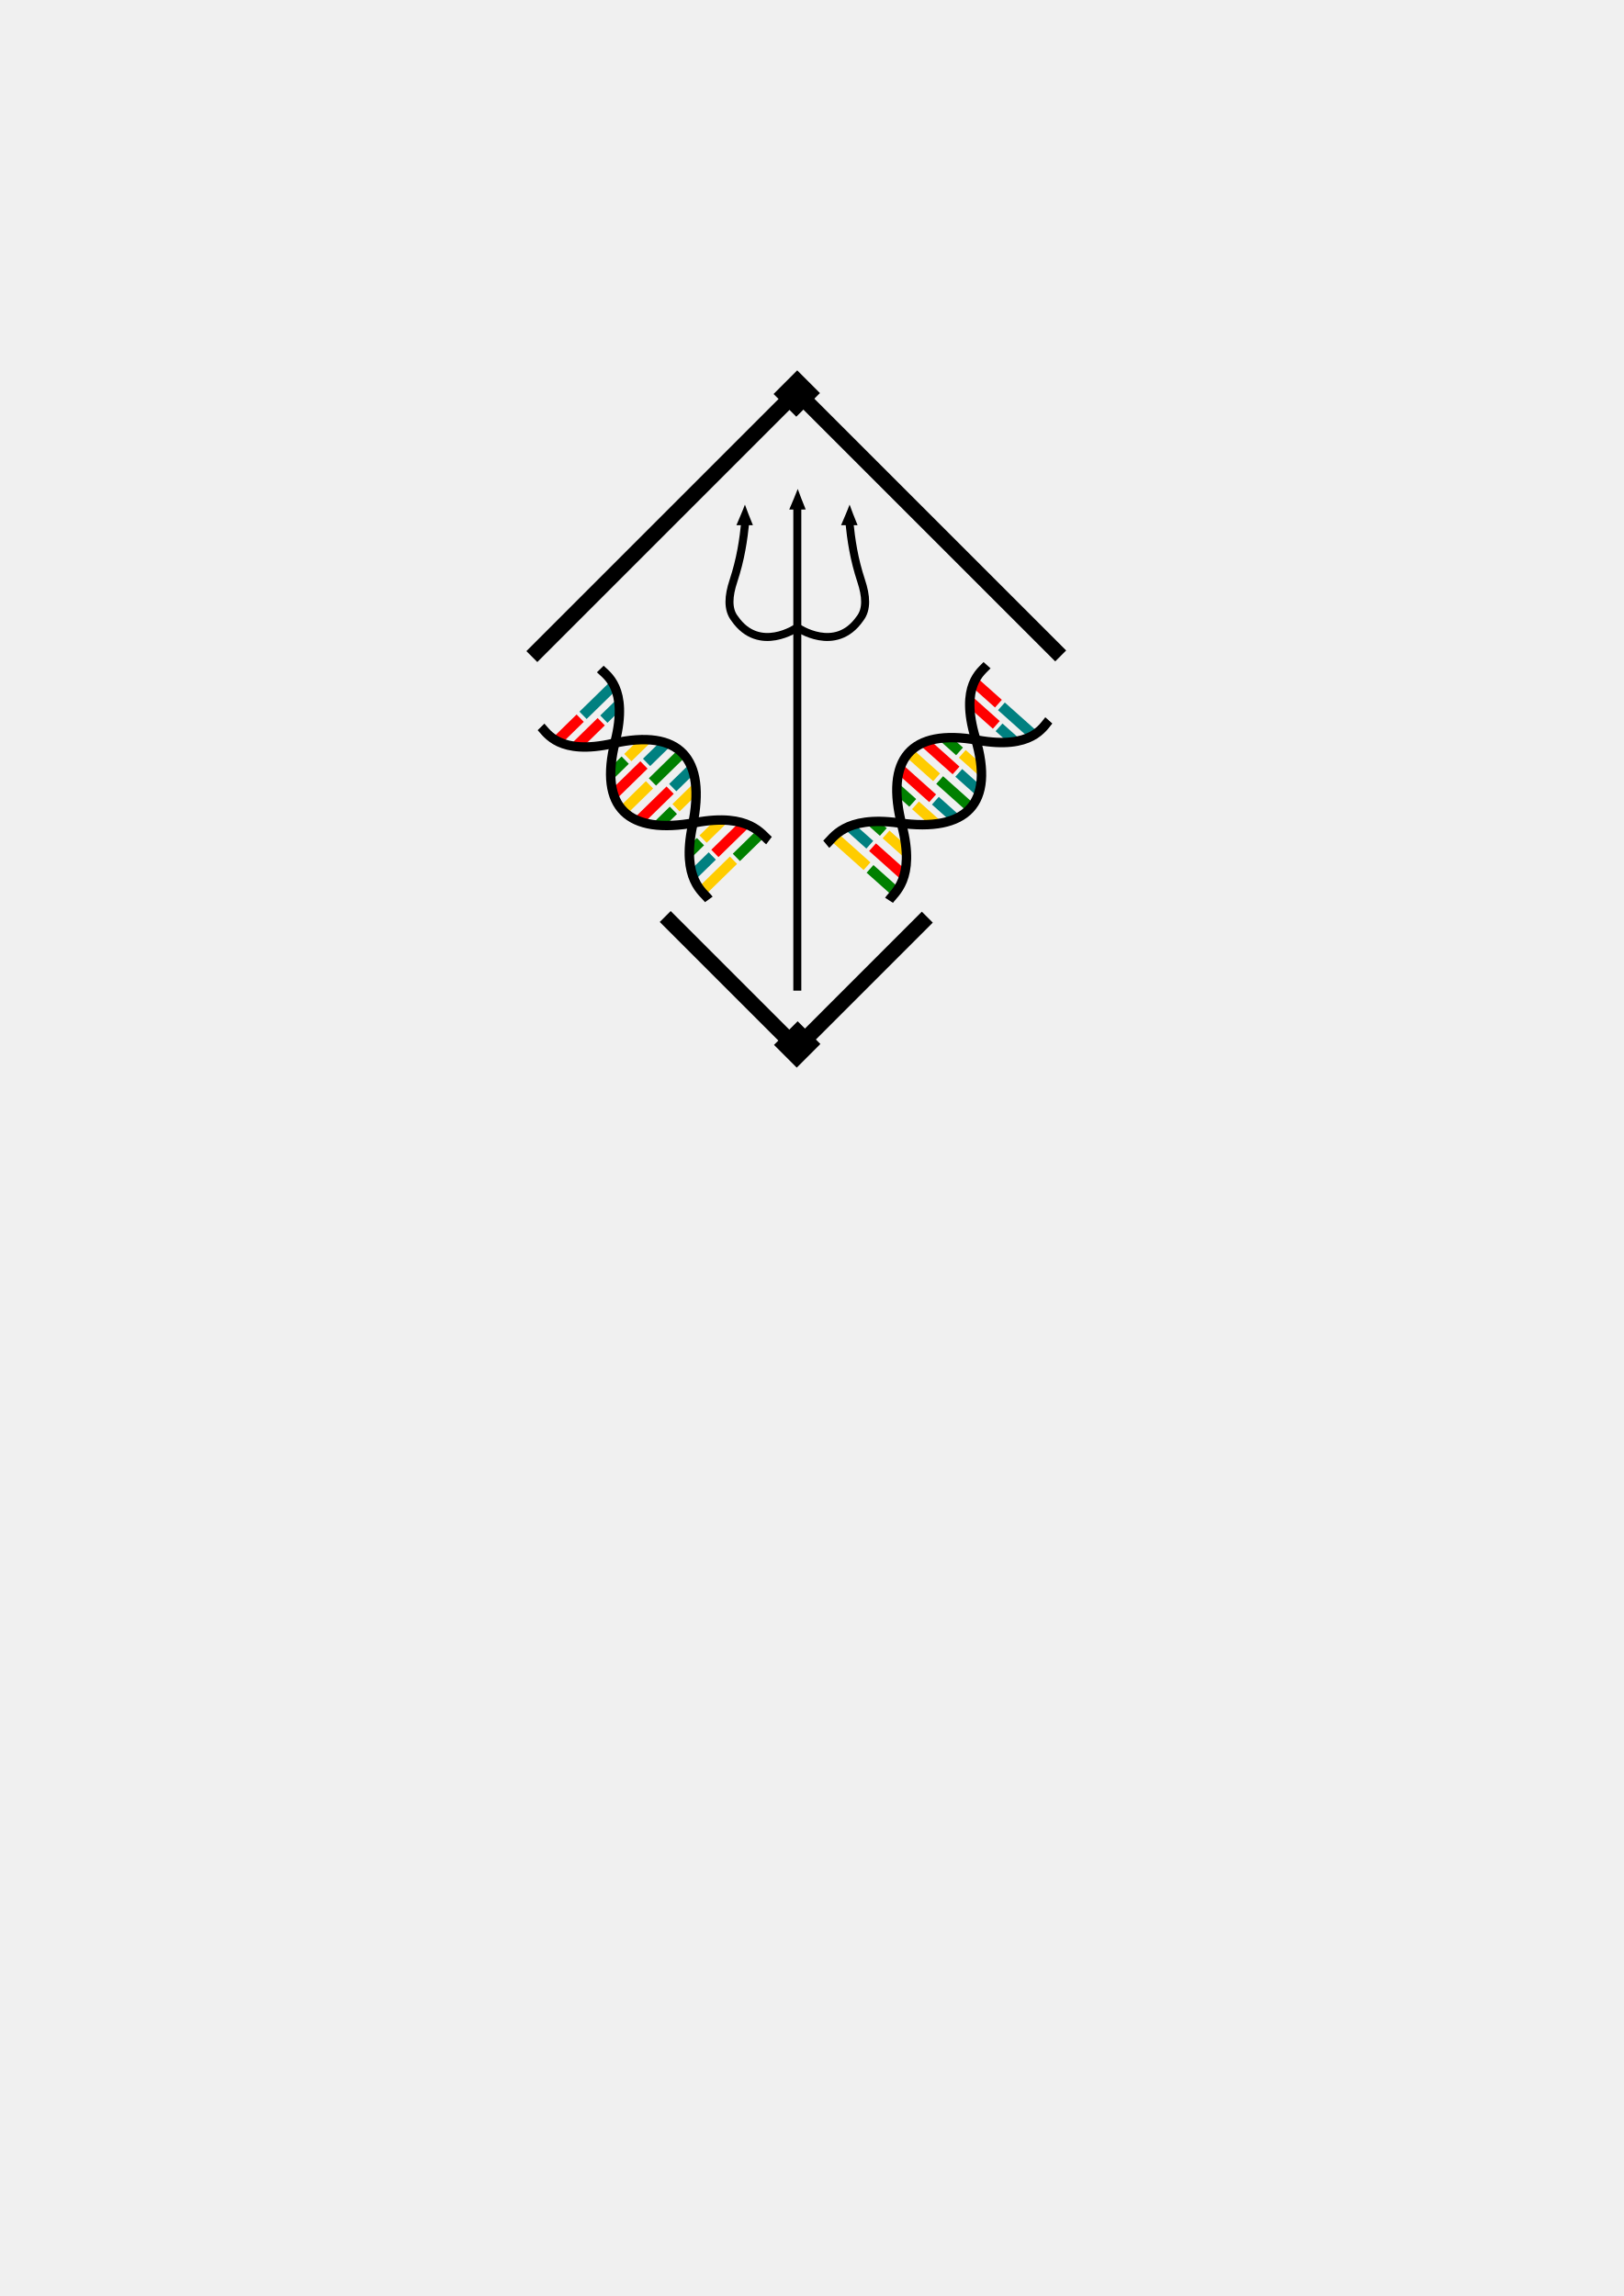
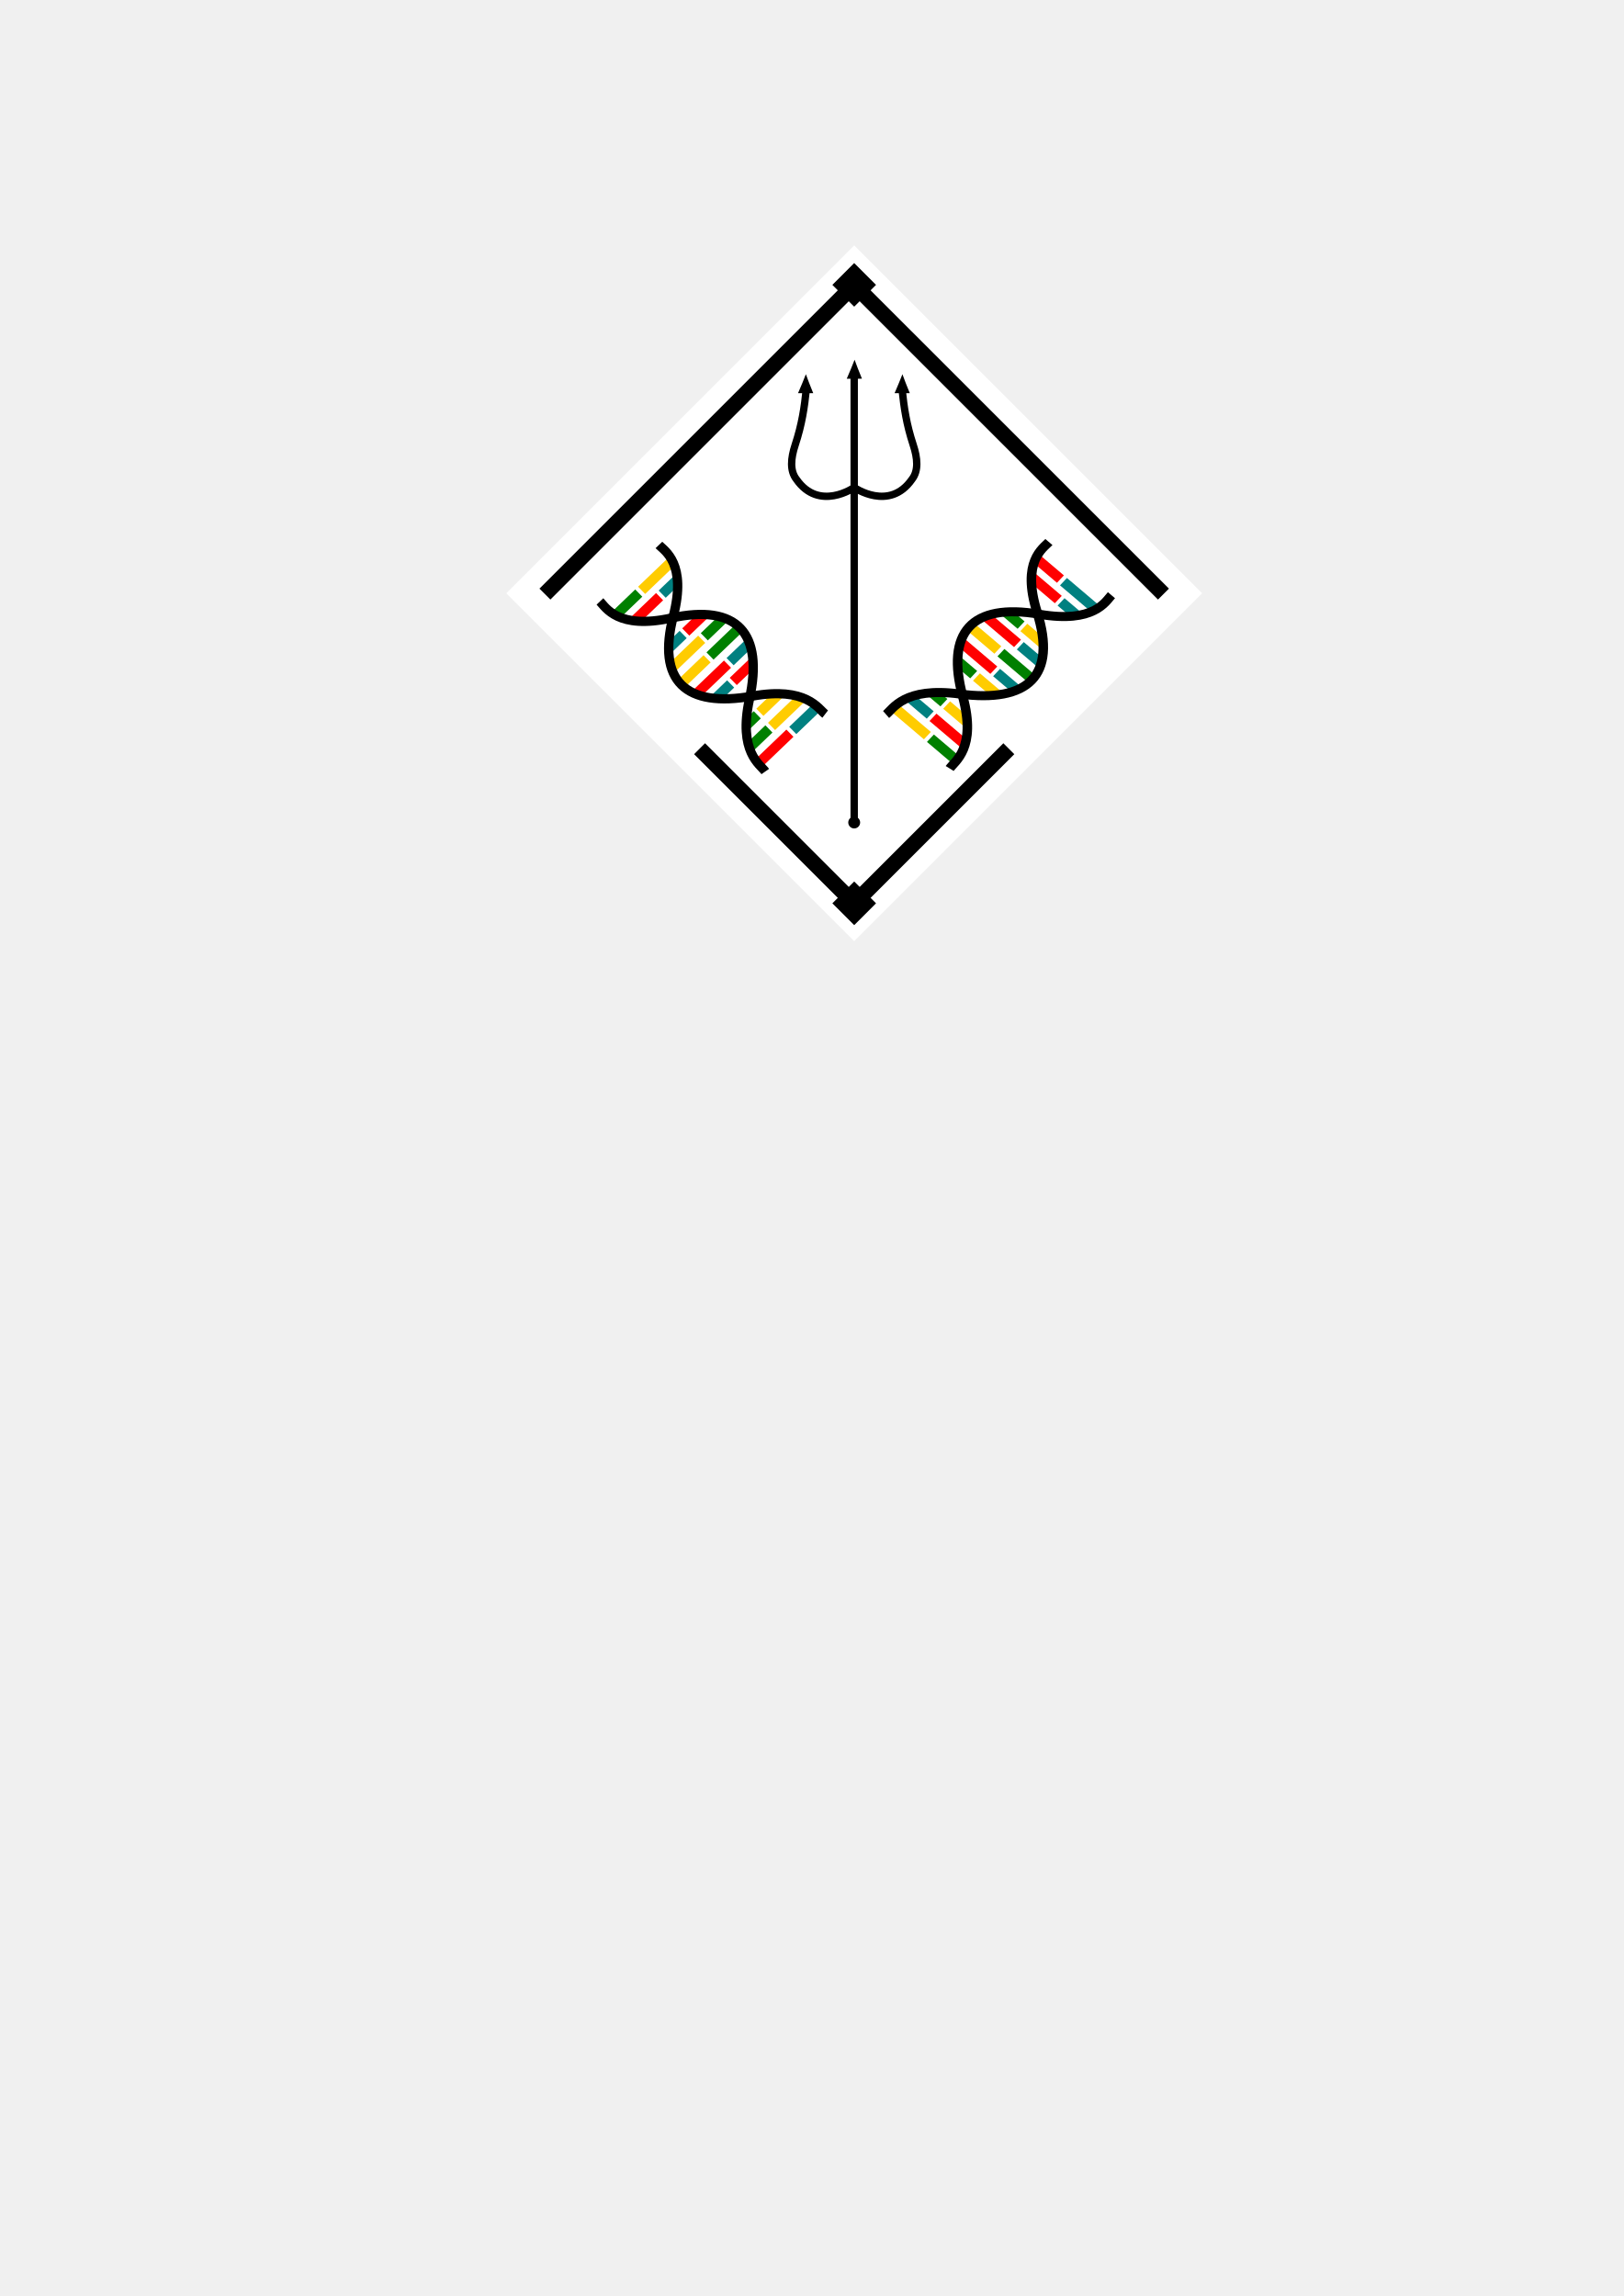
<svg xmlns="http://www.w3.org/2000/svg" width="210mm" height="297mm" viewBox="0 0 210 297" version="1.1" id="svg8">
  <defs id="defs2">
    <marker style="overflow:visible;" id="marker8837" refX="0.0" refY="0.0" orient="auto">
      <path transform="scale(0.4) rotate(180) translate(10,0)" style="fill-rule:evenodd;stroke:#000000;stroke-width:1pt;stroke-opacity:1;fill:#000000;fill-opacity:1" d="M 0.0,0.0 L 5.0,-5.0 L -12.5,0.0 L 5.0,5.0 L 0.0,0.0 z " id="path8835" />
    </marker>
    <marker orient="auto" refY="0.0" refX="0.0" id="marker8743" style="overflow:visible;">
      <path id="path8741" d="M 0.0,0.0 L 5.0,-5.0 L -12.5,0.0 L 5.0,5.0 L 0.0,0.0 z " style="fill-rule:evenodd;stroke:#000000;stroke-width:1pt;stroke-opacity:1;fill:#000000;fill-opacity:1" transform="scale(0.4) rotate(180) translate(10,0)" />
    </marker>
    <marker orient="auto" refY="0.0" refX="0.0" id="Arrow1Send" style="overflow:visible;">
      <path id="path857" d="M 0.0,0.0 L 5.0,-5.0 L -12.5,0.0 L 5.0,5.0 L 0.0,0.0 z " style="fill-rule:evenodd;stroke:#000000;stroke-width:1.0pt;" transform="scale(0.2) rotate(180) translate(6,0)" />
    </marker>
    <marker style="overflow:visible;" id="marker4372" refX="0.0" refY="0.0" orient="auto">
      <path transform="scale(0.4) rotate(180) translate(10,0)" style="fill-rule:evenodd;stroke:#000000;stroke-width:1pt;stroke-opacity:1;fill:#000000;fill-opacity:1" d="M 0.0,0.0 L 5.0,-5.0 L -12.5,0.0 L 5.0,5.0 L 0.0,0.0 z " id="path4370" />
    </marker>
    <marker style="overflow:visible;" id="marker2614" refX="0.0" refY="0.0" orient="auto">
      <path transform="scale(0.4) rotate(180) translate(10,0)" style="fill-rule:evenodd;stroke:#000000;stroke-width:1pt;stroke-opacity:1;fill:#000000;fill-opacity:1" d="M 0.0,0.0 L 5.0,-5.0 L -12.5,0.0 L 5.0,5.0 L 0.0,0.0 z " id="path2612" />
    </marker>
    <marker orient="auto" refY="0.0" refX="0.0" id="marker2544" style="overflow:visible;">
      <path id="path2542" style="fill-rule:evenodd;stroke-width:0.625;stroke-linejoin:round;stroke:#000000;stroke-opacity:1;fill:#000000;fill-opacity:1" d="M 8.719,4.034 L -2.207,0.016 L 8.719,-4.002 C 6.973,-1.63 6.983,1.616 8.719,4.034 z " transform="scale(1.1) rotate(180) translate(1,0)" />
    </marker>
    <marker orient="auto" refY="0.0" refX="0.0" id="Arrow2Lend" style="overflow:visible;">
      <path id="path863" style="fill-rule:evenodd;stroke-width:0.625;stroke-linejoin:round;stroke:#000000;stroke-opacity:1;fill:#000000;fill-opacity:1" d="M 8.719,4.034 L -2.207,0.016 L 8.719,-4.002 C 6.973,-1.63 6.983,1.616 8.719,4.034 z " transform="scale(1.1) rotate(180) translate(1,0)" />
    </marker>
    <marker orient="auto" refY="0.0" refX="0.0" id="TriangleOutM" style="overflow:visible">
      <path id="path987" d="M 5.77,0.0 L -2.88,5.0 L -2.88,-5.0 L 5.77,0.0 z " style="fill-rule:evenodd;stroke:#000000;stroke-width:1pt;stroke-opacity:1;fill:#000000;fill-opacity:1" transform="scale(0.4)" />
    </marker>
    <marker orient="auto" refY="0.0" refX="0.0" id="Arrow2Mend" style="overflow:visible;">
      <path id="path869" style="fill-rule:evenodd;stroke-width:0.625;stroke-linejoin:round;stroke:#000000;stroke-opacity:1;fill:#000000;fill-opacity:1" d="M 8.719,4.034 L -2.207,0.016 L 8.719,-4.002 C 6.973,-1.63 6.983,1.616 8.719,4.034 z " transform="scale(0.6) rotate(180) translate(0,0)" />
    </marker>
    <marker orient="auto" refY="0.0" refX="0.0" id="Arrow1Lend" style="overflow:visible;">
      <path id="path845" d="M 0.0,0.0 L 5.0,-5.0 L -12.5,0.0 L 5.0,5.0 L 0.0,0.0 z " style="fill-rule:evenodd;stroke:#000000;stroke-width:1pt;stroke-opacity:1;fill:#000000;fill-opacity:1" transform="scale(0.8) rotate(180) translate(12.5,0)" />
    </marker>
  </defs>
  <g id="layer1">
-     <g transform="matrix(-1.046253,0.936865,-0.936865,-1.046253,295.6702,86.6243)" id="g8602">
+     <rect style="opacity:1;fill:#ffffff;fill-opacity:1;stroke:none;stroke-width:0.387;stroke-linejoin:round;stroke-miterlimit:4;stroke-dasharray:none;stroke-dashoffset:0;stroke-opacity:1" id="rect1042" width="63.64" height="63.64" x="100.565" y="-55.673" transform="rotate(45)" />
+     <g transform="matrix(-1.059324,0.9023521,-0.9485702,-1.00771,305.771,70.67172)" id="g8602">
      <rect y="86.365" x="80.848" height="2.94" width="0.946" id="rect8556" style="opacity:1;fill:#ff0000;fill-opacity:1;stroke:none;stroke-width:0.857;stroke-miterlimit:4;stroke-dasharray:none;stroke-dashoffset:0;stroke-opacity:1" transform="rotate(-6.392966)" />
      <rect style="opacity:1;fill:#008080;fill-opacity:1;stroke:none;stroke-width:1.006;stroke-miterlimit:4;stroke-dasharray:none;stroke-dashoffset:0;stroke-opacity:1" id="rect8558" width="0.946" height="4.05" x="80.848" y="81.945" transform="rotate(-6.392966)" />
      <rect style="opacity:1;fill:#ff0000;fill-opacity:1;stroke:none;stroke-width:0.901;stroke-miterlimit:4;stroke-dasharray:none;stroke-dashoffset:0;stroke-opacity:1" id="rect8560" width="0.946" height="3.246" x="82.437" y="85.208" transform="rotate(-6.392966)" />
      <rect y="82.878" x="82.437" height="1.993" width="0.946" id="rect8562" style="opacity:1;fill:#008080;fill-opacity:1;stroke:none;stroke-width:0.706;stroke-miterlimit:4;stroke-dasharray:none;stroke-dashoffset:0;stroke-opacity:1" transform="rotate(-6.392966)" />
      <rect y="85.18" x="88.035" height="3.686" width="0.946" id="rect8564" style="opacity:1;fill:#ff0000;fill-opacity:1;stroke:none;stroke-width:0.96;stroke-miterlimit:4;stroke-dasharray:none;stroke-dashoffset:0;stroke-opacity:1" transform="rotate(-6.392966)" />
      <rect style="opacity:1;fill:#008080;fill-opacity:1;stroke:none;stroke-width:0.786;stroke-miterlimit:4;stroke-dasharray:none;stroke-dashoffset:0;stroke-opacity:1" id="rect8566" width="0.946" height="2.473" x="88.035" y="82.369" transform="rotate(-6.392966)" />
      <rect style="opacity:1;fill:#ffcc00;fill-opacity:1;stroke:none;stroke-width:0.892;stroke-miterlimit:4;stroke-dasharray:none;stroke-dashoffset:0;stroke-opacity:1" id="rect8568" width="0.946" height="3.184" x="89.7" y="86.093" transform="rotate(-6.392966)" />
      <rect y="81.999" x="89.7" height="3.716" width="0.946" id="rect8570" style="opacity:1;fill:#008000;fill-opacity:1;stroke:none;stroke-width:0.964;stroke-miterlimit:4;stroke-dasharray:none;stroke-dashoffset:0;stroke-opacity:1" transform="rotate(-6.392966)" />
      <rect y="85.08" x="91.381" height="4.001" width="0.946" id="rect8572" style="opacity:1;fill:#ff0000;fill-opacity:1;stroke:none;stroke-width:1;stroke-miterlimit:4;stroke-dasharray:none;stroke-dashoffset:0;stroke-opacity:1" transform="rotate(-6.392966)" />
      <rect style="opacity:1;fill:#008080;fill-opacity:1;stroke:none;stroke-width:0.81;stroke-miterlimit:4;stroke-dasharray:none;stroke-dashoffset:0;stroke-opacity:1" id="rect8574" width="0.946" height="2.629" x="91.381" y="82.114" transform="rotate(-6.392966)" />
      <rect style="opacity:1;fill:#008000;fill-opacity:1;stroke:none;stroke-width:0.691;stroke-miterlimit:4;stroke-dasharray:none;stroke-dashoffset:0;stroke-opacity:1" id="rect8576" width="0.946" height="1.909" x="92.92" y="86.163" transform="rotate(-6.392966)" />
      <rect y="83.239" x="92.92" height="2.586" width="0.946" id="rect8578" style="opacity:1;fill:#ffcc00;fill-opacity:1;stroke:none;stroke-width:0.804;stroke-miterlimit:4;stroke-dasharray:none;stroke-dashoffset:0;stroke-opacity:1" transform="rotate(-6.392966)" />
      <rect style="opacity:1;fill:#008000;fill-opacity:1;stroke:none;stroke-width:0.857;stroke-miterlimit:4;stroke-dasharray:none;stroke-dashoffset:0;stroke-opacity:1" id="rect8580" width="0.946" height="2.94" x="-101.02" y="-85.049" transform="rotate(173.607)" />
      <rect y="-89.47" x="-101.02" height="4.05" width="0.946" id="rect8582" style="opacity:1;fill:#ffcc00;fill-opacity:1;stroke:none;stroke-width:1.006;stroke-miterlimit:4;stroke-dasharray:none;stroke-dashoffset:0;stroke-opacity:1" transform="rotate(173.607)" />
      <rect y="-86.207" x="-99.375" height="3.892" width="0.946" id="rect8584" style="opacity:1;fill:#ff0000;fill-opacity:1;stroke:none;stroke-width:0.986;stroke-miterlimit:4;stroke-dasharray:none;stroke-dashoffset:0;stroke-opacity:1" transform="rotate(173.607)" />
      <rect style="opacity:1;fill:#008080;fill-opacity:1;stroke:none;stroke-width:0.786;stroke-miterlimit:4;stroke-dasharray:none;stroke-dashoffset:0;stroke-opacity:1" id="rect8586" width="0.946" height="2.473" x="-99.375" y="-89.017" transform="rotate(173.607)" />
      <rect transform="rotate(173.607)" style="opacity:1;fill:#ffcc00;fill-opacity:1;stroke:none;stroke-width:0.803;stroke-miterlimit:4;stroke-dasharray:none;stroke-dashoffset:0;stroke-opacity:1" id="rect8588" width="0.946" height="2.581" x="-97.67" y="-86.061" />
      <rect transform="rotate(173.607)" y="-87.767" x="-97.67" height="1.368" width="0.946" id="rect8590" style="opacity:1;fill:#008000;fill-opacity:1;stroke:none;stroke-width:0.585;stroke-miterlimit:4;stroke-dasharray:none;stroke-dashoffset:0;stroke-opacity:1" />
      <rect style="opacity:1;fill:#008000;fill-opacity:1;stroke:none;stroke-width:0.687;stroke-miterlimit:4;stroke-dasharray:none;stroke-dashoffset:0;stroke-opacity:1" id="rect8592" width="0.946" height="1.886" x="86.513" y="86.105" transform="rotate(-6.392966)" />
      <rect y="83.406" x="86.513" height="2.362" width="0.946" id="rect8594" style="opacity:1;fill:#ffcc00;fill-opacity:1;stroke:none;stroke-width:0.768;stroke-miterlimit:4;stroke-dasharray:none;stroke-dashoffset:0;stroke-opacity:1" transform="rotate(-6.392966)" />
      <g id="g8600" transform="rotate(-6.392966,-21.28498,-10.05559)">
        <path style="fill:none;stroke:#000000;stroke-width:0.866;stroke-linecap:butt;stroke-linejoin:miter;stroke-miterlimit:4;stroke-dasharray:none;stroke-opacity:1" d="m 78.126,84.185 c 0.779,0 3.067,-0.653 5.725,3.674 3.298,5.368 7.007,5.196 10.526,-0.062 2.829,-4.226 5.104,-3.552 5.91,-3.675" id="path8596" />
        <path id="path8598" d="m 78.124,91.813 c 0.779,0 3.067,0.653 5.726,-3.674 3.298,-5.369 7.008,-5.197 10.528,0.062 2.83,4.227 5.105,3.553 5.911,3.675" style="fill:none;stroke:#000000;stroke-width:0.866;stroke-linecap:butt;stroke-linejoin:miter;stroke-miterlimit:4;stroke-dasharray:none;stroke-opacity:1" />
      </g>
    </g>
-     <g id="g9024">
-       <g style="stroke-width:2;stroke-miterlimit:4;stroke-dasharray:none" id="g8712">
-         <path style="fill:none;stroke:#000000;stroke-width:2;stroke-linecap:butt;stroke-linejoin:miter;stroke-opacity:1;stroke-miterlimit:4;stroke-dasharray:none" d="M 68.786,84.933 103.026,50.692" id="path8700" />
-         <path style="fill:none;stroke:#000000;stroke-width:2;stroke-linecap:butt;stroke-linejoin:miter;stroke-miterlimit:4;stroke-dasharray:none;stroke-opacity:1" d="M 137.182,84.848 103.026,50.692" id="path8702" />
-         <path style="fill:none;stroke:#000000;stroke-width:2;stroke-linecap:butt;stroke-linejoin:miter;stroke-opacity:1;stroke-miterlimit:4;stroke-dasharray:none" d="m 86.036,118.555 16.99,16.99" id="path8704" />
-         <path style="fill:none;stroke:#000000;stroke-width:2;stroke-linecap:butt;stroke-linejoin:miter;stroke-opacity:1;stroke-miterlimit:4;stroke-dasharray:none" d="m 119.932,118.639 -16.906,16.906" id="path8706" />
-       </g>
-     </g>
-     <rect transform="rotate(45)" y="20.465" x="166.36" height="4.327" width="4.158" id="rect9028" style="opacity:1;fill:#000000;fill-opacity:1;stroke:none;stroke-width:5.994;stroke-linejoin:round;stroke-miterlimit:4;stroke-dasharray:none;stroke-dashoffset:0;stroke-opacity:1" />
-     <g id="g9042" transform="matrix(0,-0.5169743,0.5169743,0,48.67385,152.2809)">
-       <path id="path836" d="m 46.693,105.316 122.146,-1e-5" style="fill:none;stroke:#000000;stroke-width:2;stroke-linecap:butt;stroke-linejoin:round;stroke-miterlimit:4;stroke-dasharray:none;stroke-opacity:1" />
-       <path id="path840" d="m 137.566,105.316 c 0,0 -6.635,-9.509 2.21,-15.659 2.343,-1.844 5.73,-1.535 9.348,-0.346 5.636,1.852 10.176,2.505 15.192,3.028" style="fill:none;stroke:#000000;stroke-width:2;stroke-linecap:butt;stroke-linejoin:miter;stroke-miterlimit:4;stroke-dasharray:none;stroke-opacity:1" />
-       <path style="fill:none;stroke:#000000;stroke-width:2;stroke-linecap:butt;stroke-linejoin:miter;stroke-miterlimit:4;stroke-dasharray:none;stroke-opacity:1" d="m 137.566,105.316 c 0,0 -6.636,9.509 2.21,15.659 2.343,1.844 5.73,1.535 9.348,0.346 5.636,-1.852 10.177,-2.505 15.192,-3.028" id="path4368" />
-       <path id="path9030" d="m 163.143,90.081 c 2.088,0.87 3.485,1.509 5.158,2.13 -1.555,0.567 -2.851,1.05 -5.147,1.994" style="fill:#000000;fill-opacity:1;stroke:none;stroke-width:0.265;stroke-linecap:butt;stroke-linejoin:miter;stroke-miterlimit:4;stroke-dasharray:none;stroke-opacity:1" />
-       <path style="fill:#000000;fill-opacity:1;stroke:none;stroke-width:0.265;stroke-linecap:butt;stroke-linejoin:miter;stroke-miterlimit:4;stroke-dasharray:none;stroke-opacity:1" d="m 163.143,116.267 c 2.088,0.87 3.485,1.509 5.158,2.13 -1.555,0.567 -2.851,1.05 -5.147,1.994" id="path9032" />
-       <path id="path9034" d="m 167.067,103.294 c 2.088,0.87 3.485,1.509 5.158,2.13 -1.555,0.567 -2.851,1.05 -5.147,1.994" style="fill:#000000;fill-opacity:1;stroke:none;stroke-width:0.265;stroke-linecap:butt;stroke-linejoin:miter;stroke-miterlimit:4;stroke-dasharray:none;stroke-opacity:1" />
-     </g>
-     <g id="g9330" transform="matrix(0.8639584,1.10722,-1.10722,0.8639584,81.91317,-73.55948)">
-       <rect transform="rotate(-6.392966)" style="opacity:1;fill:#ff0000;fill-opacity:1;stroke:none;stroke-width:0.857;stroke-miterlimit:4;stroke-dasharray:none;stroke-dashoffset:0;stroke-opacity:1" id="rect9284" width="0.946" height="2.94" x="80.848" y="86.365" />
-       <rect transform="rotate(-6.392966)" y="81.945" x="80.848" height="4.05" width="0.946" id="rect9286" style="opacity:1;fill:#008080;fill-opacity:1;stroke:none;stroke-width:1.006;stroke-miterlimit:4;stroke-dasharray:none;stroke-dashoffset:0;stroke-opacity:1" />
-       <rect transform="rotate(-6.392966)" y="85.208" x="82.437" height="3.246" width="0.946" id="rect9288" style="opacity:1;fill:#ff0000;fill-opacity:1;stroke:none;stroke-width:0.901;stroke-miterlimit:4;stroke-dasharray:none;stroke-dashoffset:0;stroke-opacity:1" />
-       <rect transform="rotate(-6.392966)" style="opacity:1;fill:#008080;fill-opacity:1;stroke:none;stroke-width:0.706;stroke-miterlimit:4;stroke-dasharray:none;stroke-dashoffset:0;stroke-opacity:1" id="rect9290" width="0.946" height="1.993" x="82.437" y="82.878" />
-       <rect transform="rotate(-6.392966)" style="opacity:1;fill:#ff0000;fill-opacity:1;stroke:none;stroke-width:0.96;stroke-miterlimit:4;stroke-dasharray:none;stroke-dashoffset:0;stroke-opacity:1" id="rect9292" width="0.946" height="3.686" x="88.035" y="85.18" />
-       <rect transform="rotate(-6.392966)" y="82.369" x="88.035" height="2.473" width="0.946" id="rect9294" style="opacity:1;fill:#008080;fill-opacity:1;stroke:none;stroke-width:0.786;stroke-miterlimit:4;stroke-dasharray:none;stroke-dashoffset:0;stroke-opacity:1" />
-       <rect transform="rotate(-6.392966)" y="86.093" x="89.7" height="3.184" width="0.946" id="rect9296" style="opacity:1;fill:#ffcc00;fill-opacity:1;stroke:none;stroke-width:0.892;stroke-miterlimit:4;stroke-dasharray:none;stroke-dashoffset:0;stroke-opacity:1" />
-       <rect transform="rotate(-6.392966)" style="opacity:1;fill:#008000;fill-opacity:1;stroke:none;stroke-width:0.964;stroke-miterlimit:4;stroke-dasharray:none;stroke-dashoffset:0;stroke-opacity:1" id="rect9298" width="0.946" height="3.716" x="89.7" y="81.999" />
-       <rect transform="rotate(-6.392966)" style="opacity:1;fill:#ff0000;fill-opacity:1;stroke:none;stroke-width:1;stroke-miterlimit:4;stroke-dasharray:none;stroke-dashoffset:0;stroke-opacity:1" id="rect9300" width="0.946" height="4.001" x="91.381" y="85.08" />
-       <rect transform="rotate(-6.392966)" y="82.114" x="91.381" height="2.629" width="0.946" id="rect9302" style="opacity:1;fill:#008080;fill-opacity:1;stroke:none;stroke-width:0.81;stroke-miterlimit:4;stroke-dasharray:none;stroke-dashoffset:0;stroke-opacity:1" />
-       <rect transform="rotate(-6.392966)" y="86.163" x="92.92" height="1.909" width="0.946" id="rect9304" style="opacity:1;fill:#008000;fill-opacity:1;stroke:none;stroke-width:0.691;stroke-miterlimit:4;stroke-dasharray:none;stroke-dashoffset:0;stroke-opacity:1" />
-       <rect transform="rotate(-6.392966)" style="opacity:1;fill:#ffcc00;fill-opacity:1;stroke:none;stroke-width:0.804;stroke-miterlimit:4;stroke-dasharray:none;stroke-dashoffset:0;stroke-opacity:1" id="rect9306" width="0.946" height="2.586" x="92.92" y="83.239" />
-       <rect transform="rotate(173.607)" y="-85.049" x="-101.02" height="2.94" width="0.946" id="rect9308" style="opacity:1;fill:#008000;fill-opacity:1;stroke:none;stroke-width:0.857;stroke-miterlimit:4;stroke-dasharray:none;stroke-dashoffset:0;stroke-opacity:1" />
-       <rect transform="rotate(173.607)" style="opacity:1;fill:#ffcc00;fill-opacity:1;stroke:none;stroke-width:1.006;stroke-miterlimit:4;stroke-dasharray:none;stroke-dashoffset:0;stroke-opacity:1" id="rect9310" width="0.946" height="4.05" x="-101.02" y="-89.47" />
-       <rect transform="rotate(173.607)" style="opacity:1;fill:#ff0000;fill-opacity:1;stroke:none;stroke-width:0.986;stroke-miterlimit:4;stroke-dasharray:none;stroke-dashoffset:0;stroke-opacity:1" id="rect9312" width="0.946" height="3.892" x="-99.375" y="-86.207" />
-       <rect transform="rotate(173.607)" y="-89.017" x="-99.375" height="2.473" width="0.946" id="rect9314" style="opacity:1;fill:#008080;fill-opacity:1;stroke:none;stroke-width:0.786;stroke-miterlimit:4;stroke-dasharray:none;stroke-dashoffset:0;stroke-opacity:1" />
-       <rect y="-86.061" x="-97.67" height="2.581" width="0.946" id="rect9316" style="opacity:1;fill:#ffcc00;fill-opacity:1;stroke:none;stroke-width:0.803;stroke-miterlimit:4;stroke-dasharray:none;stroke-dashoffset:0;stroke-opacity:1" transform="rotate(173.607)" />
-       <rect style="opacity:1;fill:#008000;fill-opacity:1;stroke:none;stroke-width:0.585;stroke-miterlimit:4;stroke-dasharray:none;stroke-dashoffset:0;stroke-opacity:1" id="rect9318" width="0.946" height="1.368" x="-97.67" y="-87.767" transform="rotate(173.607)" />
-       <rect transform="rotate(-6.392966)" y="86.105" x="86.513" height="1.886" width="0.946" id="rect9320" style="opacity:1;fill:#008000;fill-opacity:1;stroke:none;stroke-width:0.687;stroke-miterlimit:4;stroke-dasharray:none;stroke-dashoffset:0;stroke-opacity:1" />
-       <rect transform="rotate(-6.392966)" style="opacity:1;fill:#ffcc00;fill-opacity:1;stroke:none;stroke-width:0.768;stroke-miterlimit:4;stroke-dasharray:none;stroke-dashoffset:0;stroke-opacity:1" id="rect9322" width="0.946" height="2.362" x="86.513" y="83.406" />
-       <g transform="rotate(-6.392966,-21.28498,-10.05559)" id="g9328">
+     <g id="g1071" transform="matrix(0.9905866,0.00503589,-0.00498627,0.9808275,8.745634,-14.77767)">
+       <rect transform="rotate(45.6423)" style="opacity:1;fill:#008000;fill-opacity:1;stroke:none;stroke-width:1.204;stroke-miterlimit:4;stroke-dasharray:none;stroke-dashoffset:0;stroke-opacity:1" id="rect9284" width="1.328" height="4.129" x="118.218" y="11.297" />
+       <rect transform="rotate(45.6423)" y="5.089" x="118.218" height="5.688" width="1.328" id="rect9286" style="opacity:1;fill:#ffcc00;fill-opacity:1;stroke:none;stroke-width:1.413;stroke-miterlimit:4;stroke-dasharray:none;stroke-dashoffset:0;stroke-opacity:1" />
+       <rect transform="rotate(45.6423)" y="9.672" x="120.45" height="4.558" width="1.328" id="rect9288" style="opacity:1;fill:#ff0000;fill-opacity:1;stroke:none;stroke-width:1.265;stroke-miterlimit:4;stroke-dasharray:none;stroke-dashoffset:0;stroke-opacity:1" />
+       <rect transform="rotate(45.6423)" style="opacity:1;fill:#008080;fill-opacity:1;stroke:none;stroke-width:0.991;stroke-miterlimit:4;stroke-dasharray:none;stroke-dashoffset:0;stroke-opacity:1" id="rect9290" width="1.328" height="2.798" x="120.45" y="6.399" />
+       <rect transform="rotate(45.6423)" style="opacity:1;fill:#ffcc00;fill-opacity:1;stroke:none;stroke-width:1.348;stroke-miterlimit:4;stroke-dasharray:none;stroke-dashoffset:0;stroke-opacity:1" id="rect9292" width="1.328" height="5.177" x="128.311" y="9.632" />
+       <rect transform="rotate(45.6423)" y="5.685" x="128.311" height="3.473" width="1.328" id="rect9294" style="opacity:1;fill:#008000;fill-opacity:1;stroke:none;stroke-width:1.104;stroke-miterlimit:4;stroke-dasharray:none;stroke-dashoffset:0;stroke-opacity:1" />
+       <rect transform="rotate(45.6423)" y="10.915" x="130.65" height="4.471" width="1.328" id="rect9296" style="opacity:1;fill:#ffcc00;fill-opacity:1;stroke:none;stroke-width:1.253;stroke-miterlimit:4;stroke-dasharray:none;stroke-dashoffset:0;stroke-opacity:1" />
+       <rect transform="rotate(45.6423)" style="opacity:1;fill:#008000;fill-opacity:1;stroke:none;stroke-width:1.353;stroke-miterlimit:4;stroke-dasharray:none;stroke-dashoffset:0;stroke-opacity:1" id="rect9298" width="1.328" height="5.219" x="130.65" y="5.165" />
+       <rect transform="rotate(45.6423)" style="opacity:1;fill:#ff0000;fill-opacity:1;stroke:none;stroke-width:1.404;stroke-miterlimit:4;stroke-dasharray:none;stroke-dashoffset:0;stroke-opacity:1" id="rect9300" width="1.328" height="5.618" x="133.01" y="9.491" />
+       <rect transform="rotate(45.6423)" y="5.326" x="133.01" height="3.692" width="1.328" id="rect9302" style="opacity:1;fill:#008080;fill-opacity:1;stroke:none;stroke-width:1.138;stroke-miterlimit:4;stroke-dasharray:none;stroke-dashoffset:0;stroke-opacity:1" />
+       <rect transform="rotate(45.6423)" y="11.013" x="135.171" height="2.681" width="1.328" id="rect9304" style="opacity:1;fill:#008080;fill-opacity:1;stroke:none;stroke-width:0.97;stroke-miterlimit:4;stroke-dasharray:none;stroke-dashoffset:0;stroke-opacity:1" />
+       <rect transform="rotate(45.6423)" style="opacity:1;fill:#ff0000;fill-opacity:1;stroke:none;stroke-width:1.129;stroke-miterlimit:4;stroke-dasharray:none;stroke-dashoffset:0;stroke-opacity:1" id="rect9306" width="1.328" height="3.632" x="135.171" y="6.907" />
+       <rect transform="rotate(-134.3577)" y="-9.449" x="-146.548" height="4.129" width="1.328" id="rect9308" style="opacity:1;fill:#008080;fill-opacity:1;stroke:none;stroke-width:1.204;stroke-miterlimit:4;stroke-dasharray:none;stroke-dashoffset:0;stroke-opacity:1" />
+       <rect transform="rotate(-134.3577)" style="opacity:1;fill:#ff0000;fill-opacity:1;stroke:none;stroke-width:1.413;stroke-miterlimit:4;stroke-dasharray:none;stroke-dashoffset:0;stroke-opacity:1" id="rect9310" width="1.328" height="5.688" x="-146.548" y="-15.657" />
+       <rect transform="rotate(-134.3577)" style="opacity:1;fill:#ffcc00;fill-opacity:1;stroke:none;stroke-width:1.385;stroke-miterlimit:4;stroke-dasharray:none;stroke-dashoffset:0;stroke-opacity:1" id="rect9312" width="1.328" height="5.465" x="-144.238" y="-11.074" />
+       <rect transform="rotate(-134.3577)" y="-15.022" x="-144.238" height="3.473" width="1.328" id="rect9314" style="opacity:1;fill:#008000;fill-opacity:1;stroke:none;stroke-width:1.104;stroke-miterlimit:4;stroke-dasharray:none;stroke-dashoffset:0;stroke-opacity:1" />
+       <rect y="-10.87" x="-141.843" height="3.625" width="1.328" id="rect9316" style="opacity:1;fill:#ffcc00;fill-opacity:1;stroke:none;stroke-width:1.128;stroke-miterlimit:4;stroke-dasharray:none;stroke-dashoffset:0;stroke-opacity:1" transform="rotate(-134.3577)" />
+       <rect style="opacity:1;fill:#008000;fill-opacity:1;stroke:none;stroke-width:0.821;stroke-miterlimit:4;stroke-dasharray:none;stroke-dashoffset:0;stroke-opacity:1" id="rect9318" width="1.328" height="1.922" x="-141.843" y="-13.266" transform="rotate(-134.3577)" />
+       <rect transform="rotate(45.6423)" y="10.931" x="126.174" height="2.649" width="1.328" id="rect9320" style="opacity:1;fill:#008080;fill-opacity:1;stroke:none;stroke-width:0.964;stroke-miterlimit:4;stroke-dasharray:none;stroke-dashoffset:0;stroke-opacity:1" />
+       <rect transform="rotate(45.6423)" style="opacity:1;fill:#ff0000;fill-opacity:1;stroke:none;stroke-width:1.079;stroke-miterlimit:4;stroke-dasharray:none;stroke-dashoffset:0;stroke-opacity:1" id="rect9322" width="1.328" height="3.317" x="126.174" y="7.141" />
+       <g transform="matrix(0.9818715,1.004136,-1.004136,0.9818715,85.45952,-74.56794)" id="g9328">
        <path id="path9324" d="m 78.126,84.185 c 0.779,0 3.067,-0.653 5.725,3.674 3.298,5.368 7.007,5.196 10.526,-0.062 2.829,-4.226 5.104,-3.552 5.91,-3.675" style="fill:none;stroke:#000000;stroke-width:0.866;stroke-linecap:butt;stroke-linejoin:miter;stroke-miterlimit:4;stroke-dasharray:none;stroke-opacity:1" />
        <path style="fill:none;stroke:#000000;stroke-width:0.866;stroke-linecap:butt;stroke-linejoin:miter;stroke-miterlimit:4;stroke-dasharray:none;stroke-opacity:1" d="m 78.124,91.813 c 0.779,0 3.067,0.653 5.726,-3.674 3.298,-5.369 7.008,-5.197 10.528,0.062 2.83,4.227 5.105,3.553 5.911,3.675" id="path9326" />
      </g>
    </g>
-     <rect style="opacity:1;fill:#000000;fill-opacity:1;stroke:none;stroke-width:5.994;stroke-linejoin:round;stroke-miterlimit:4;stroke-dasharray:none;stroke-dashoffset:0;stroke-opacity:1" id="rect9332" width="4.158" height="4.327" x="106.782" y="-39.033" transform="rotate(45)" />
+     <g id="g1024" transform="matrix(0.922435,0,0,0.922435,15.35564,-11.80559)">
+       <g transform="matrix(0,-0.5169743,0.5169743,0,48.67385,152.2809)" id="g9042">
+         <g id="g1013">
+           <path id="path836" d="m 46.693,105.316 122.146,-1e-5" style="fill:none;stroke:#000000;stroke-width:2;stroke-linecap:butt;stroke-linejoin:round;stroke-miterlimit:4;stroke-dasharray:none;stroke-opacity:1" />
+         </g>
+         <path style="fill:none;stroke:#000000;stroke-width:2;stroke-linecap:butt;stroke-linejoin:miter;stroke-miterlimit:4;stroke-dasharray:none;stroke-opacity:1" d="m 137.566,105.316 c 0,0 -6.635,-9.509 2.21,-15.659 2.343,-1.844 5.73,-1.535 9.348,-0.346 5.636,1.852 10.176,2.505 15.192,3.028" id="path840" />
+         <path id="path4368" d="m 137.566,105.316 c 0,0 -6.636,9.509 2.21,15.659 2.343,1.844 5.73,1.535 9.348,0.346 5.636,-1.852 10.177,-2.505 15.192,-3.028" style="fill:none;stroke:#000000;stroke-width:2;stroke-linecap:butt;stroke-linejoin:miter;stroke-miterlimit:4;stroke-dasharray:none;stroke-opacity:1" />
+         <path style="fill:#000000;fill-opacity:1;stroke:none;stroke-width:0.265;stroke-linecap:butt;stroke-linejoin:miter;stroke-miterlimit:4;stroke-dasharray:none;stroke-opacity:1" d="m 163.143,90.081 c 2.088,0.87 3.485,1.509 5.158,2.13 -1.555,0.567 -2.851,1.05 -5.147,1.994" id="path9030" />
+         <path id="path9032" d="m 163.143,116.267 c 2.088,0.87 3.485,1.509 5.158,2.13 -1.555,0.567 -2.851,1.05 -5.147,1.994" style="fill:#000000;fill-opacity:1;stroke:none;stroke-width:0.265;stroke-linecap:butt;stroke-linejoin:miter;stroke-miterlimit:4;stroke-dasharray:none;stroke-opacity:1" />
+         <path style="fill:#000000;fill-opacity:1;stroke:none;stroke-width:0.265;stroke-linecap:butt;stroke-linejoin:miter;stroke-miterlimit:4;stroke-dasharray:none;stroke-opacity:1" d="m 167.067,103.294 c 2.088,0.87 3.485,1.509 5.158,2.13 -1.555,0.567 -2.851,1.05 -5.147,1.994" id="path9034" />
+       </g>
+       <circle r="0.833" cy="128.14" cx="103.119" id="path978" style="opacity:1;fill:#000000;fill-opacity:1;stroke:none;stroke-width:0.32;stroke-linejoin:round;stroke-miterlimit:4;stroke-dasharray:none;stroke-dashoffset:0;stroke-opacity:1" />
+     </g>
+     <g transform="translate(-81.54532,-15.87988)" id="g9024">
+       <g style="stroke-width:2;stroke-miterlimit:4;stroke-dasharray:none" id="g8712">
+         <path style="fill:none;stroke:#000000;stroke-width:2;stroke-linecap:butt;stroke-linejoin:miter;stroke-miterlimit:4;stroke-dasharray:none;stroke-opacity:1" d="m 152.022,92.729 40,-40" id="path8700" />
+         <path style="fill:none;stroke:#000000;stroke-width:2;stroke-linecap:butt;stroke-linejoin:miter;stroke-miterlimit:4;stroke-dasharray:none;stroke-opacity:1" d="m 232.022,92.729 -40,-40" id="path8702" />
+         <path style="fill:none;stroke:#000000;stroke-width:2;stroke-linecap:butt;stroke-linejoin:miter;stroke-miterlimit:4;stroke-dasharray:none;stroke-opacity:1" d="m 172.022,112.729 20,20" id="path8704" />
+         <path style="fill:none;stroke:#000000;stroke-width:2;stroke-linecap:butt;stroke-linejoin:miter;stroke-miterlimit:4;stroke-dasharray:none;stroke-opacity:1" d="m 212.022,112.729 -20,20" id="path8706" />
+       </g>
+     </g>
+     <rect transform="rotate(45)" y="2.509" x="158.747" height="3.993" width="3.993" id="rect1117" style="opacity:1;fill:#000000;fill-opacity:1;stroke:none;stroke-width:0.024;stroke-linejoin:round;stroke-miterlimit:4;stroke-dasharray:none;stroke-dashoffset:0;stroke-opacity:1" />
+     <rect style="opacity:1;fill:#000000;fill-opacity:1;stroke:none;stroke-width:0.024;stroke-linejoin:round;stroke-miterlimit:4;stroke-dasharray:none;stroke-dashoffset:0;stroke-opacity:1" id="rect1119" width="3.993" height="3.993" x="102.178" y="-54.059" transform="rotate(45)" />
  </g>
</svg>
